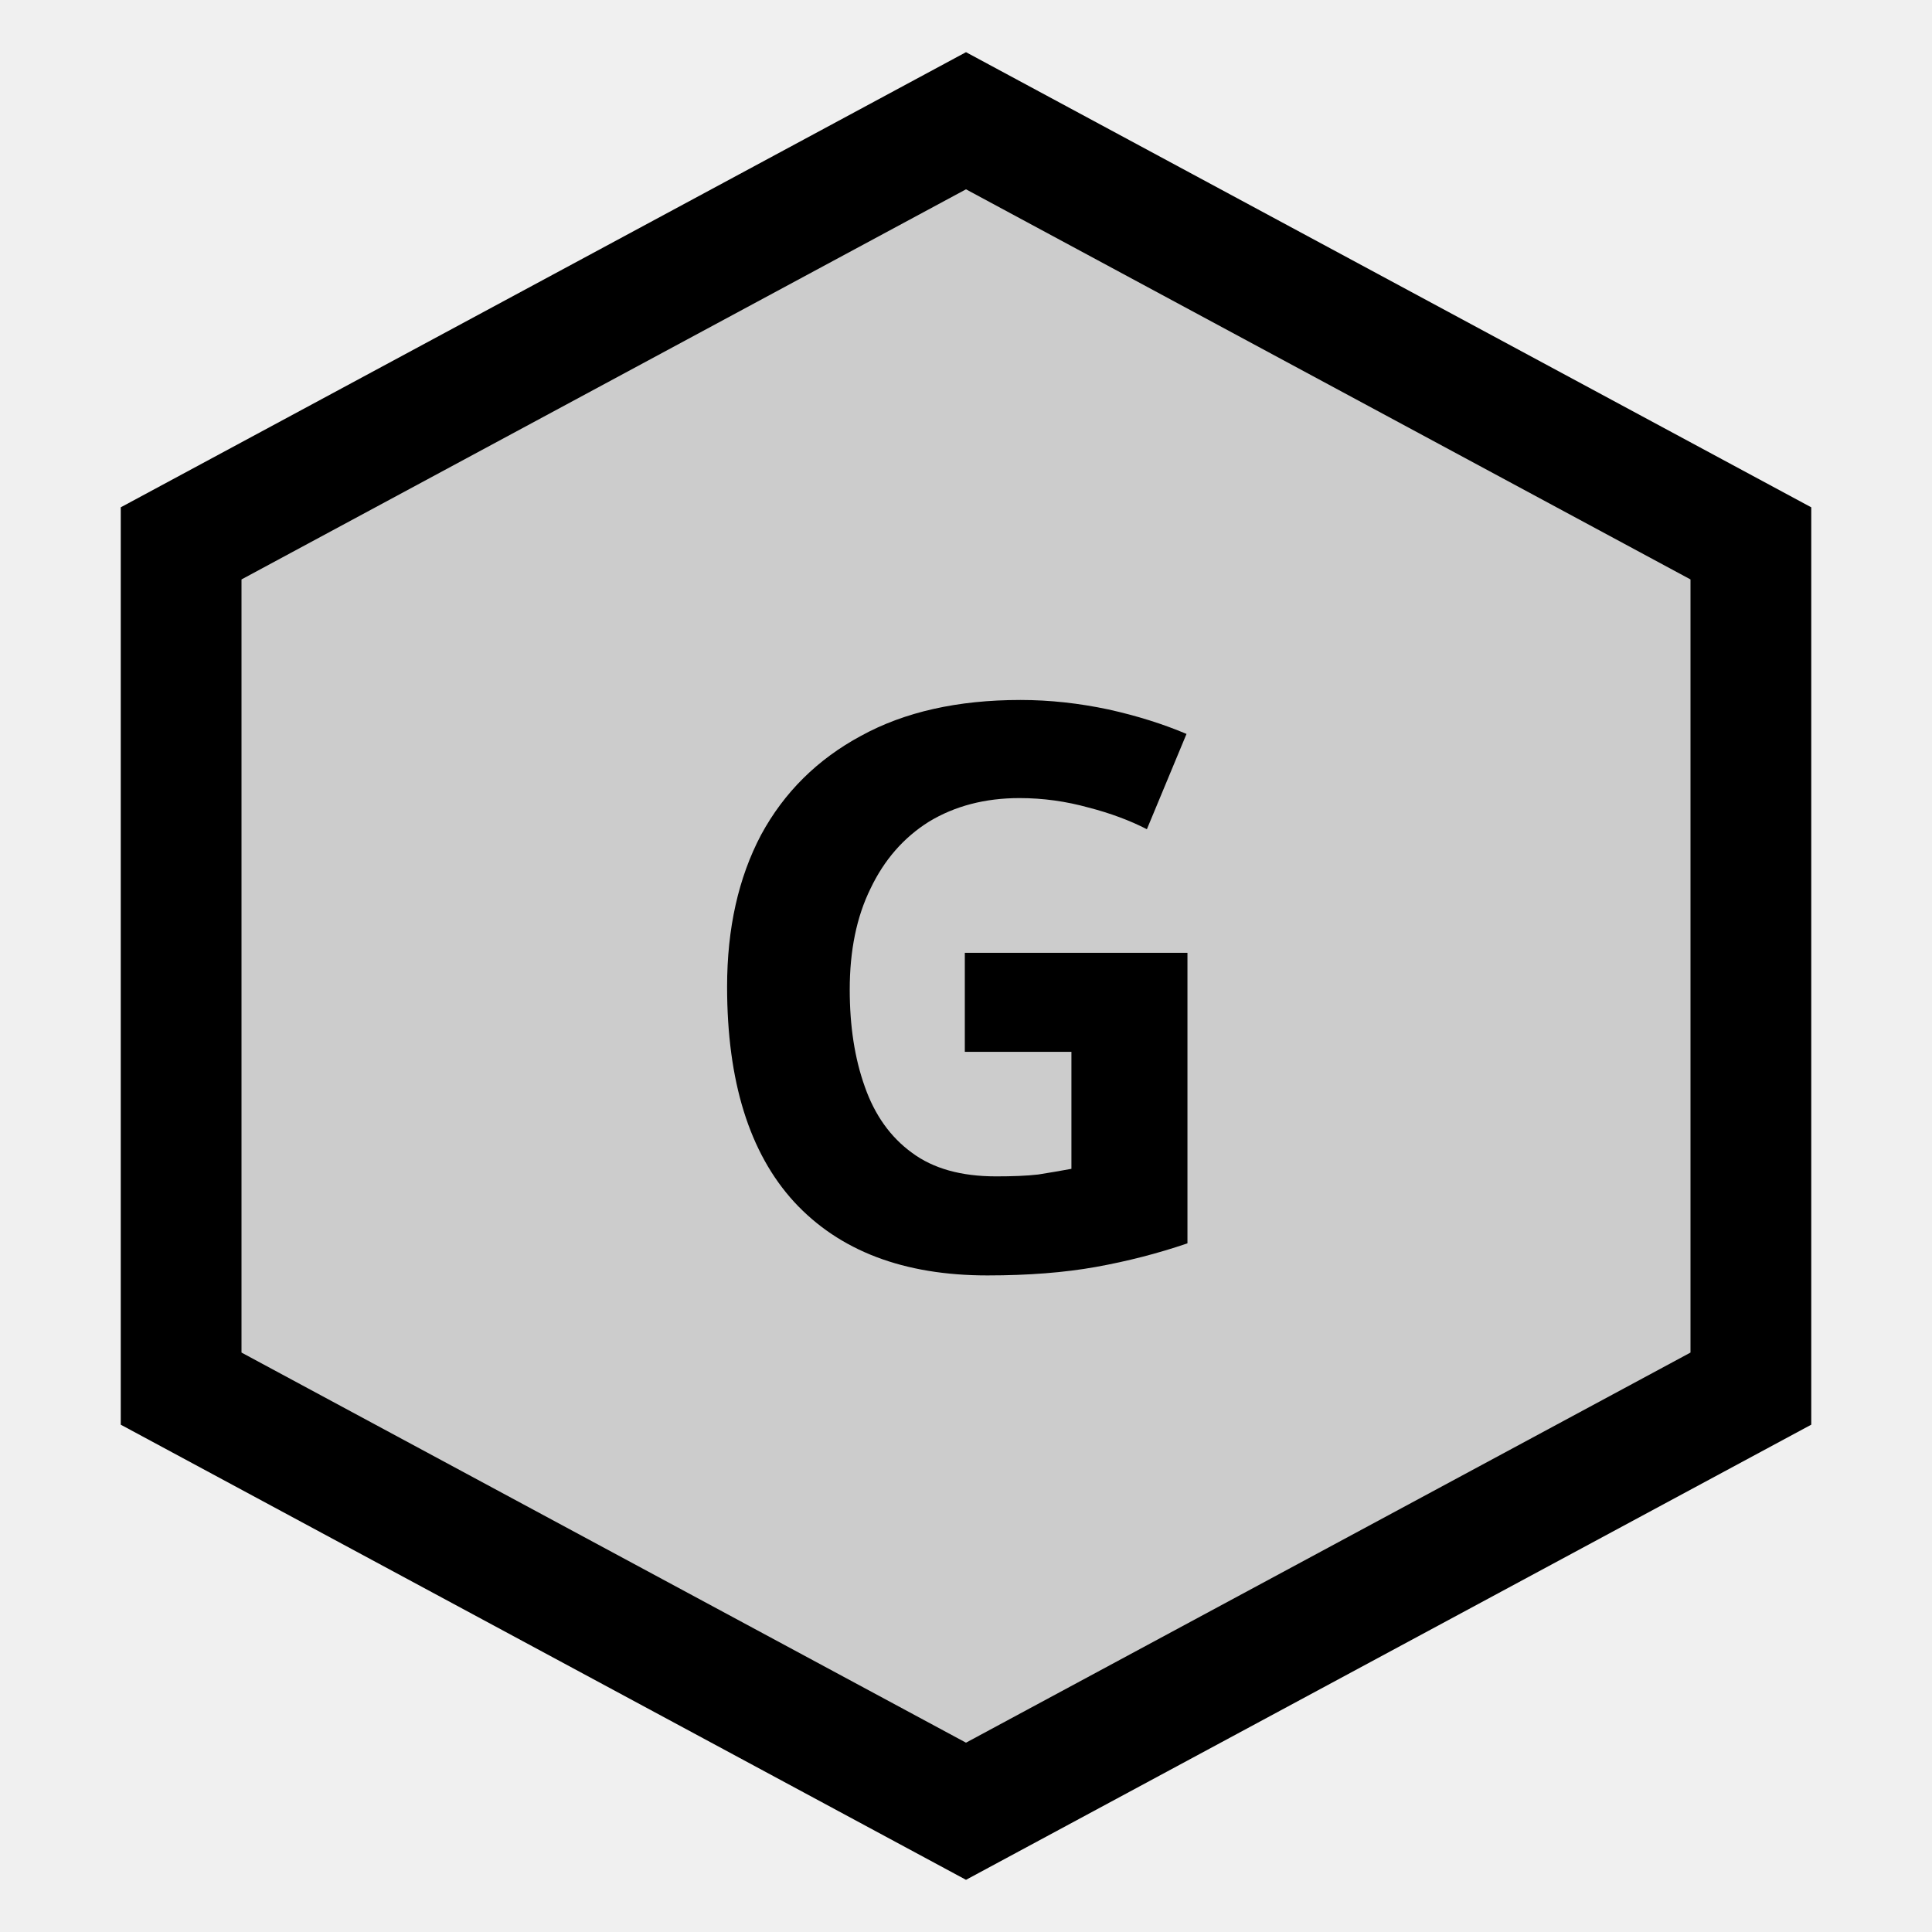
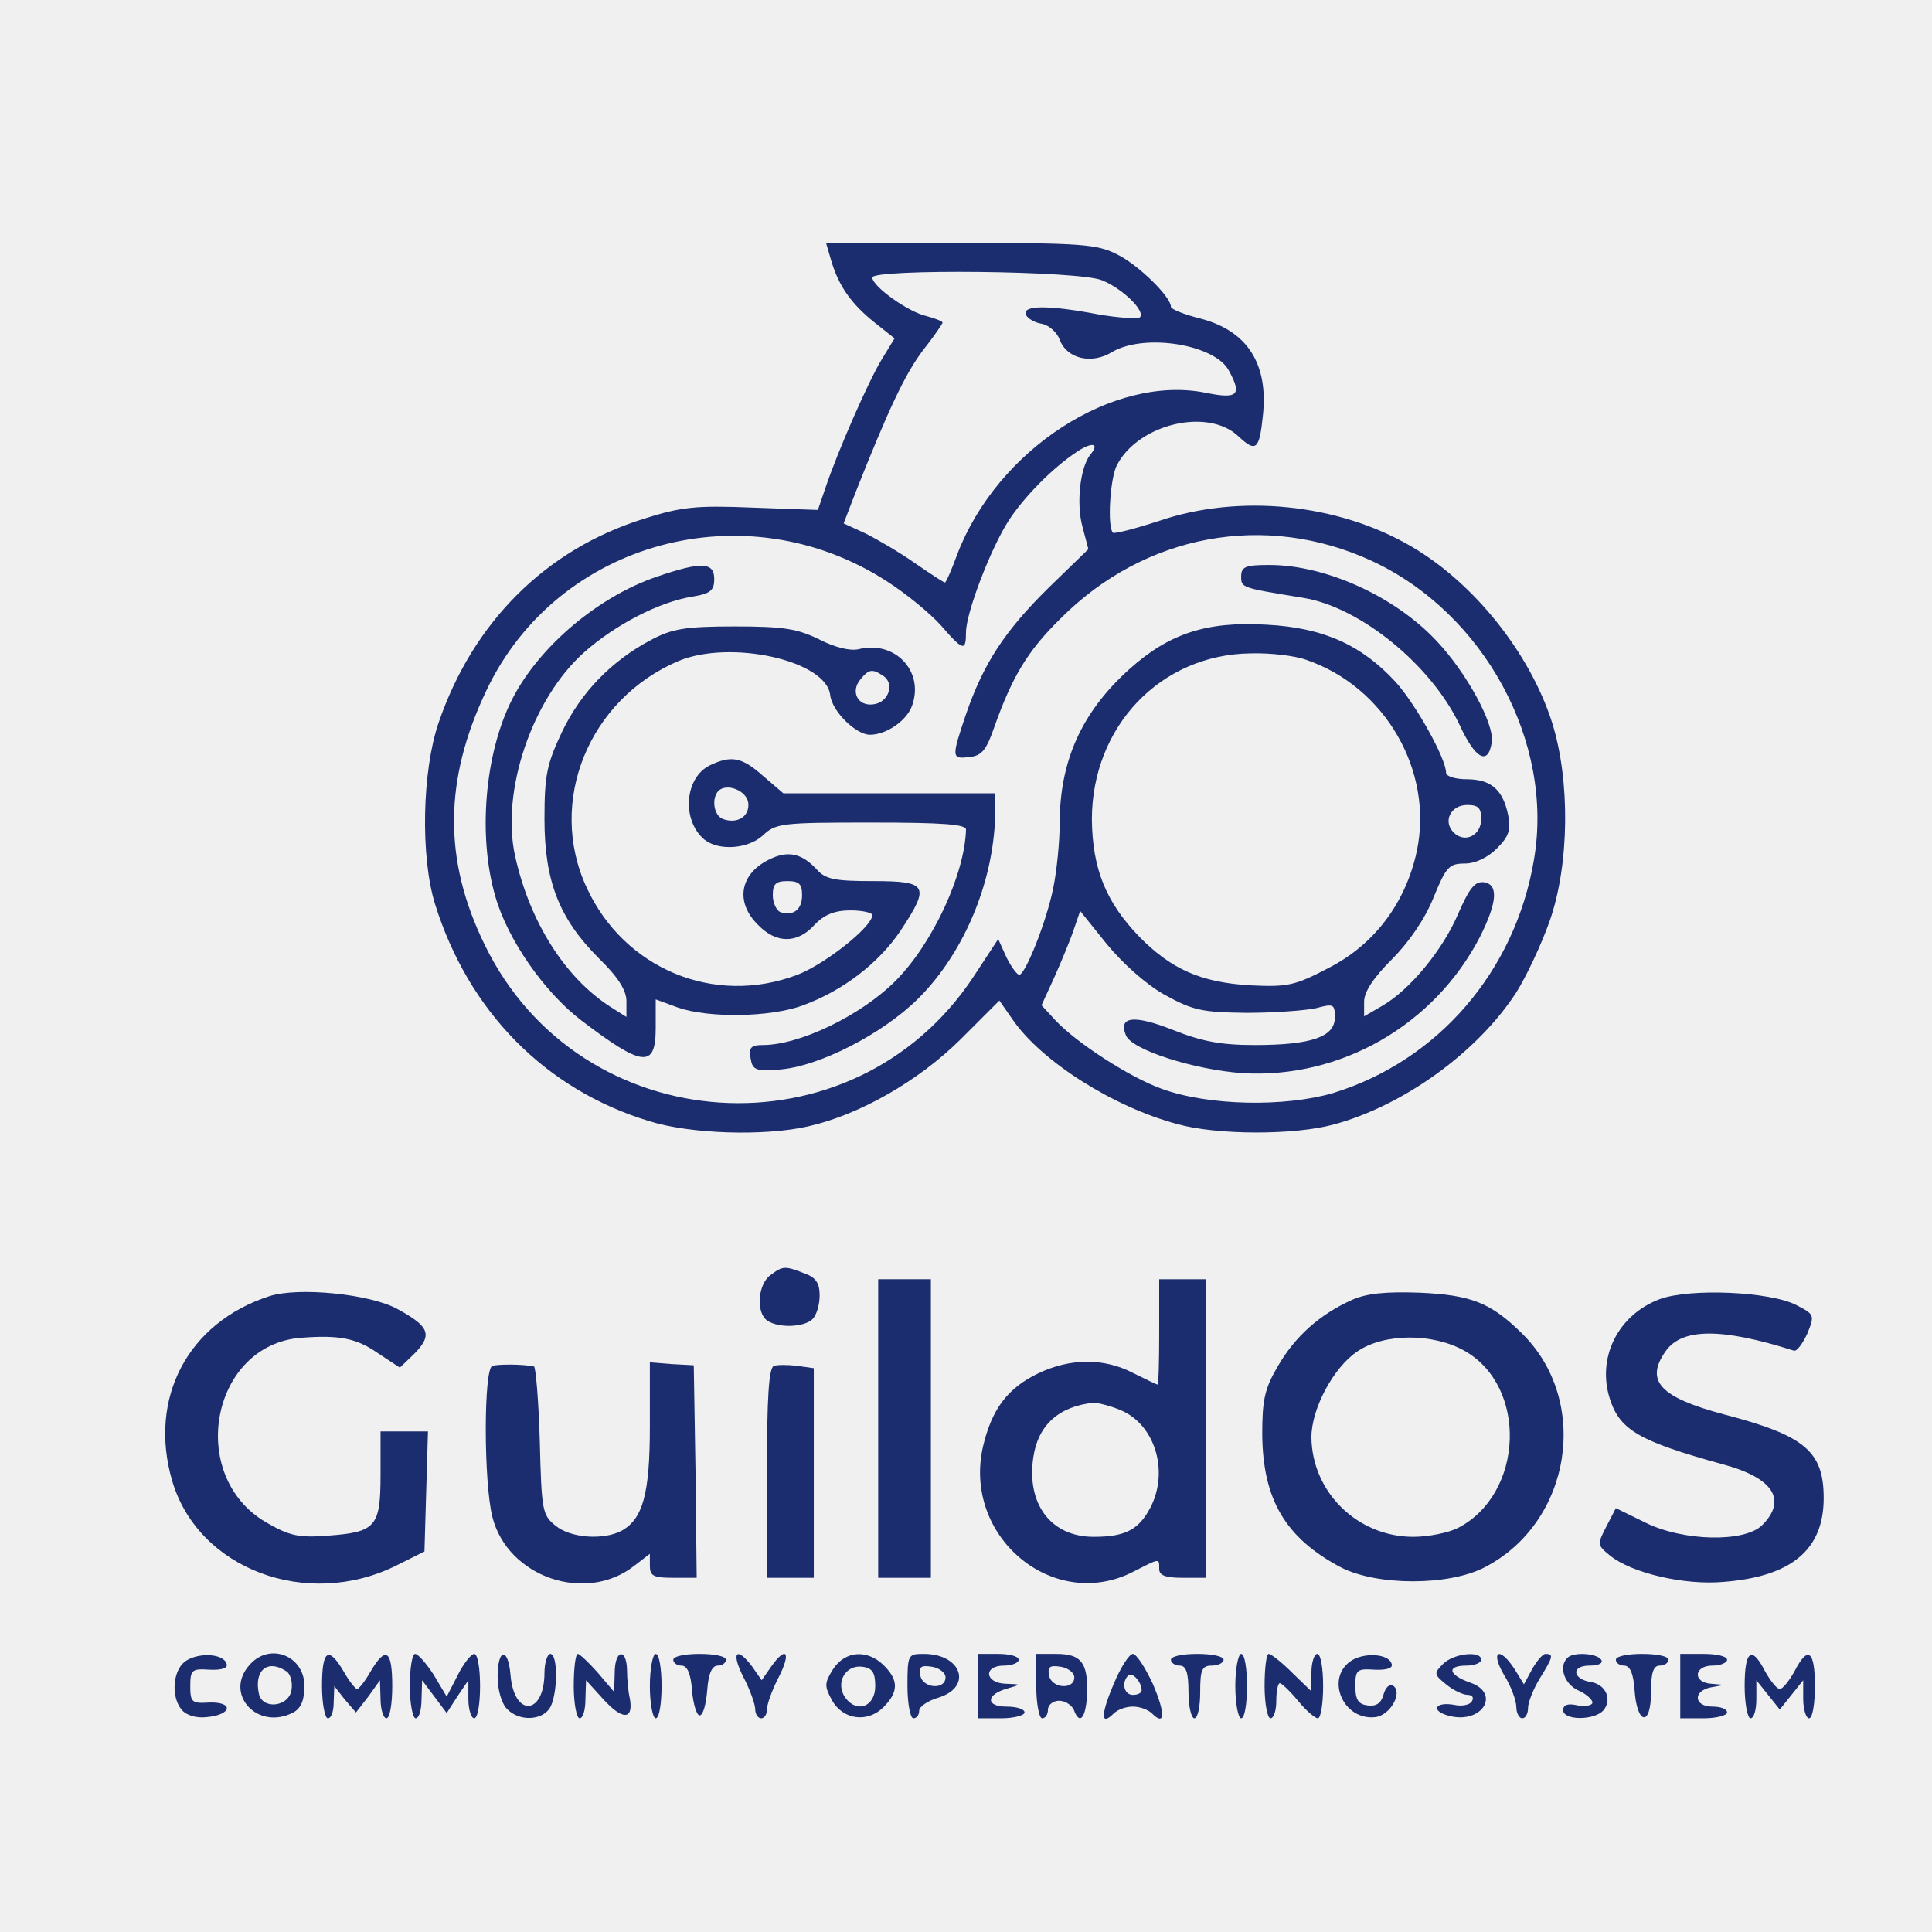
- <svg xmlns="http://www.w3.org/2000/svg" width="32" height="32" viewBox="0 0 32 32">
-   <defs>
-     <linearGradient id="lg" x1="0" y1="0" x2="1" y2="1">
-       <stop offset="0%" stop-color="oklch(0.65 0.22 290)" />
-       <stop offset="100%" stop-color="oklch(0.78 0.18 165)" />
-     </linearGradient>
-   </defs>
-   <path d="M16 2 L29 9 V23 L16 30 L3 23 V9 Z" fill="url(#lg)" opacity="0.15" />
-   <path d="M16 2 L29 9 V23 L16 30 L3 23 V9 Z" stroke="url(#lg)" stroke-width="2" fill="none" />
-   <text x="16" y="21" text-anchor="middle" font-size="13" font-weight="700" font-family="Rajdhani, sans-serif" fill="url(#lg)">G</text>
+ <svg xmlns="http://www.w3.org/2000/svg" version="1.0" width="500pt" height="500pt" viewBox="80 115 330 265" preserveAspectRatio="xMidYMid meet">
+   <style>
+   .logo { fill: #1B2D6E; }
+   @media (prefers-color-scheme: dark) { .logo { fill: #ffffff; } }
+ </style>
+   <g transform="translate(0,500) scale(0.1,-0.1)" class="logo" stroke="none">
+     <path d="M2220 3729 c13 -43 34 -73 74 -105 l34 -27 -22 -36 c-22 -36 -75 -156 -97 -222 l-12 -35 -112 4 c-97 4 -122 1 -185 -19 -167 -52 -292 -176 -351 -349 -28 -82 -31 -228 -6 -309 57 -183 188 -317 366 -371 70 -22 196 -26 271 -9 89 20 189 78 260 148 l67 67 23 -33 c49 -71 172 -149 281 -178 68 -19 199 -19 266 -1 120 32 247 124 313 226 17 27 43 82 57 122 34 97 35 241 4 339 -38 119 -134 239 -241 301 -125 73 -294 90 -431 43 -40 -13 -75 -22 -78 -20 -10 10 -5 94 7 116 37 70 155 98 207 49 30 -28 36 -24 42 34 10 89 -26 146 -107 167 -28 7 -50 16 -50 20 0 17 -55 71 -91 89 -35 18 -60 20 -268 20 l-230 0 9 -31z m463 -33 c36 -15 74 -53 64 -63 -4 -3 -36 -1 -71 5 -84 16 -129 16 -124 0 3 -7 15 -14 27 -16 12 -2 26 -14 31 -27 12 -33 55 -43 90 -21 55 32 175 13 199 -32 23 -42 15 -49 -39 -38 -158 32 -357 -97 -425 -276 -10 -27 -19 -48 -21 -48 -2 0 -25 15 -51 33 -27 19 -65 41 -85 51 l-37 17 20 52 c57 144 85 203 115 243 19 24 34 46 34 48 0 2 -12 7 -27 11 -32 7 -93 51 -93 66 0 15 355 12 393 -5z m-21 -298 c-17 -22 -24 -83 -13 -123 l10 -38 -68 -66 c-75 -74 -111 -129 -141 -216 -25 -74 -25 -77 6 -73 21 2 29 12 43 53 30 84 56 128 112 183 144 145 350 183 532 99 192 -89 312 -310 277 -511 -32 -190 -164 -343 -343 -398 -82 -24 -212 -22 -292 7 -54 19 -147 79 -183 118 l-23 25 22 48 c12 27 27 63 33 81 l11 32 45 -56 c27 -33 67 -69 99 -87 49 -27 64 -30 140 -31 47 0 101 4 119 8 30 8 32 7 32 -16 0 -33 -40 -47 -137 -47 -57 0 -90 6 -140 26 -66 26 -93 23 -80 -9 9 -25 116 -59 199 -65 168 -10 328 82 406 233 29 58 32 89 7 93 -16 2 -25 -10 -44 -53 -26 -62 -83 -131 -130 -158 l-31 -18 0 25 c0 17 16 41 48 73 29 29 57 70 71 106 21 51 26 57 53 57 18 0 39 10 55 26 20 20 24 31 19 57 -9 43 -29 61 -71 61 -19 0 -35 5 -35 11 0 24 -51 116 -86 155 -58 63 -123 93 -221 98 -102 6 -166 -15 -234 -76 -81 -73 -119 -156 -119 -264 0 -31 -5 -81 -11 -110 -12 -59 -48 -148 -58 -148 -4 0 -14 14 -22 30 l-14 31 -42 -64 c-205 -311 -672 -281 -835 54 -71 145 -70 282 3 435 121 255 443 342 684 186 33 -21 74 -55 92 -75 38 -44 43 -45 43 -12 0 33 42 143 73 191 26 40 74 89 116 117 27 18 40 15 23 -5z m369 -350 c135 -46 218 -190 189 -327 -19 -88 -72 -159 -150 -199 -59 -31 -71 -33 -135 -30 -83 5 -134 27 -189 83 -57 59 -80 116 -81 200 0 159 117 282 271 284 34 1 76 -4 95 -11z m299 -272 c0 -28 -28 -42 -47 -23 -19 19 -5 47 23 47 19 0 24 -5 24 -24z" />
+     <path d="M1922 3190 c-100 -34 -201 -119 -247 -209 -47 -92 -59 -234 -29 -337 21 -74 84 -164 147 -212 105 -80 127 -82 127 -13 l0 49 38 -14 c52 -18 158 -17 214 4 68 25 129 72 166 127 51 77 47 85 -46 85 -66 0 -82 3 -97 20 -26 28 -50 33 -83 16 -49 -25 -56 -73 -17 -111 31 -32 67 -32 96 0 17 18 35 25 62 25 20 0 37 -4 37 -8 0 -20 -81 -84 -128 -102 -142 -54 -296 10 -360 149 -68 147 4 322 157 387 89 37 252 1 259 -58 3 -28 44 -68 68 -68 28 0 63 24 72 50 21 59 -30 112 -92 96 -14 -3 -40 3 -67 17 -37 18 -60 22 -144 22 -85 0 -107 -4 -143 -23 -68 -36 -120 -90 -152 -157 -26 -55 -30 -74 -30 -149 0 -106 25 -170 93 -238 33 -32 47 -55 47 -73 l0 -27 -27 17 c-78 50 -138 145 -163 257 -25 111 29 270 118 349 53 47 128 86 185 95 31 5 37 11 37 30 0 29 -22 30 -98 4z m386 -169 c21 -13 10 -46 -16 -49 -27 -4 -40 22 -22 43 14 17 20 18 38 6z m-138 -375 c0 -25 -15 -36 -37 -29 -7 3 -13 16 -13 29 0 19 5 24 25 24 20 0 25 -5 25 -24z" />
+     <path d="M2920 3190 c0 -19 1 -19 105 -36 97 -15 219 -114 268 -217 27 -59 49 -70 55 -30 5 31 -43 119 -94 173 -71 76 -189 130 -286 130 -41 0 -48 -3 -48 -20z" />
+     <path d="M2013 2868 c-44 -21 -49 -94 -10 -127 25 -20 75 -16 100 7 22 21 33 22 185 22 123 0 162 -3 162 -12 -2 -75 -56 -193 -119 -257 -59 -60 -165 -111 -228 -111 -20 0 -24 -4 -21 -22 3 -20 8 -23 47 -20 68 4 179 61 240 122 80 80 131 205 131 323 l0 27 -181 0 -181 0 -35 30 c-36 32 -54 35 -90 18z m65 -64 c3 -23 -18 -37 -43 -28 -16 6 -20 35 -8 48 14 14 48 1 51 -20z" />
+     <path d="M2116 1997 c-22 -16 -25 -65 -5 -78 20 -13 63 -11 77 3 7 7 12 25 12 40 0 21 -6 31 -26 38 -33 13 -37 13 -58 -3z" />
+     <path d="M2300 1735 l0 -255 45 0 45 0 0 255 0 255 -45 0 -45 0 0 -255z" />
+     <path d="M2780 1900 c0 -49 -1 -90 -3 -90 -1 0 -20 9 -42 20 -50 26 -108 25 -162 -1 -52 -25 -79 -61 -94 -125 -35 -154 120 -283 256 -214 47 24 45 24 45 5 0 -11 11 -15 40 -15 l40 0 0 255 0 255 -40 0 -40 0 0 -90z m-65 -134 c58 -25 82 -104 50 -166 -20 -38 -43 -50 -97 -50 -73 0 -115 56 -103 136 8 55 44 87 103 93 7 0 28 -5 47 -13z" />
+     <path d="M1260 1961 c-139 -45 -207 -174 -166 -315 44 -151 230 -221 383 -145 l48 24 3 103 3 102 -41 0 -40 0 0 -74 c0 -89 -8 -98 -90 -104 -51 -4 -66 0 -106 23 -136 80 -93 304 61 315 65 5 94 -1 130 -26 l38 -25 25 24 c31 32 26 46 -29 76 -47 26 -170 38 -219 22z" />
+     <path d="M3110 1955 c-56 -25 -98 -63 -127 -113 -23 -39 -27 -58 -27 -117 1 -112 40 -177 134 -227 62 -32 185 -32 246 0 149 77 181 285 63 400 -53 52 -86 65 -174 69 -57 2 -90 -1 -115 -12z m191 -87 c109 -61 102 -245 -11 -303 -16 -8 -50 -15 -76 -15 -95 0 -173 76 -174 170 0 49 38 120 79 147 46 31 128 31 182 1z" />
+     <path d="M3635 1956 c-72 -27 -108 -101 -85 -171 17 -53 51 -72 192 -111 87 -23 111 -61 68 -104 -30 -30 -136 -28 -201 5 l-49 24 -16 -31 c-16 -31 -16 -32 6 -50 37 -30 127 -51 194 -45 116 9 171 55 171 143 0 80 -32 107 -170 143 -109 29 -136 57 -100 108 28 40 96 40 219 1 5 -2 15 12 23 29 13 32 12 33 -19 49 -45 23 -181 29 -233 10z" />
+     <path d="M1641 1842 c-15 -5 -15 -198 0 -258 26 -103 160 -149 243 -83 l26 20 0 -20 c0 -18 6 -21 40 -21 l40 0 -2 181 -3 182 -37 2 -38 3 0 -110 c0 -115 -12 -158 -49 -178 -31 -16 -87 -12 -112 9 -23 18 -24 27 -27 145 -2 69 -7 127 -10 127 -19 4 -61 4 -71 1z" />
+     <path d="M2122 1842 c-9 -3 -12 -56 -12 -183 l0 -179 40 0 40 0 0 179 0 179 -28 4 c-16 2 -34 2 -40 0z" />
+     <path d="M1116 1337 c-21 -16 -24 -60 -6 -82 8 -10 25 -15 43 -13 43 4 47 26 5 25 -30 -2 -33 0 -33 28 0 28 3 30 33 28 21 -1 32 3 29 10 -5 18 -49 20 -71 4z" />
+     <path d="M1227 1332 c-46 -50 13 -114 74 -82 13 7 19 21 19 45 0 52 -59 75 -93 37z m61 -11 c8 -4 12 -19 10 -32 -4 -30 -51 -35 -56 -6 -8 39 15 58 46 38z" />
+     <path d="M1350 1295 c0 -30 5 -55 10 -55 6 0 10 12 10 28 l1 27 18 -23 19 -22 21 27 20 28 1 -32 c0 -18 5 -33 10 -33 6 0 10 25 10 55 0 62 -11 69 -37 25 -9 -16 -20 -30 -23 -30 -3 0 -14 14 -23 30 -26 44 -37 37 -37 -25z" />
+     <path d="M1500 1295 c0 -30 5 -55 10 -55 6 0 10 15 10 33 l1 32 21 -28 21 -28 18 28 19 28 0 -32 c0 -18 5 -33 10 -33 6 0 10 25 10 55 0 30 -4 55 -10 55 -5 0 -18 -16 -28 -36 l-19 -37 -22 37 c-13 20 -27 36 -32 36 -5 0 -9 -25 -9 -55z" />
+     <path d="M1650 1311 c0 -23 7 -46 16 -55 21 -22 61 -20 74 3 13 25 13 91 0 91 -5 0 -10 -15 -10 -32 0 -73 -52 -77 -58 -4 -4 48 -22 46 -22 -3z" />
+     <path d="M1780 1295 c0 -30 5 -55 10 -55 6 0 10 15 10 33 l1 32 30 -33 c32 -35 51 -35 45 1 -3 12 -5 34 -5 50 -1 38 -21 34 -21 -5 l-1 -33 -28 33 c-15 17 -31 32 -34 32 -4 0 -7 -25 -7 -55z" />
+     <path d="M1910 1295 c0 -30 5 -55 10 -55 6 0 10 25 10 55 0 30 -4 55 -10 55 -5 0 -10 -25 -10 -55z" />
+     <path d="M1950 1340 c0 -5 6 -10 14 -10 10 0 16 -14 18 -42 2 -24 8 -43 13 -43 6 0 11 19 13 43 2 28 8 42 18 42 8 0 14 5 14 10 0 6 -20 10 -45 10 -25 0 -45 -4 -45 -10z" />
+     <path d="M2070 1310 c11 -21 20 -46 20 -55 0 -8 5 -15 10 -15 6 0 10 7 10 15 0 9 9 34 20 55 22 43 13 55 -13 18 l-16 -23 -16 23 c-27 36 -37 25 -15 -18z" />
+     <path d="M2223 1324 c-15 -24 -15 -29 -2 -53 19 -34 61 -39 88 -12 26 26 26 46 1 71 -28 28 -66 26 -87 -6z m72 -29 c0 -35 -31 -47 -51 -20 -18 25 0 57 29 53 17 -2 22 -10 22 -33z" />
+     <path d="M2350 1295 c0 -30 5 -55 10 -55 6 0 10 6 10 13 0 7 15 17 32 22 60 18 41 75 -24 75 -27 0 -28 -1 -28 -55z m65 15 c0 -22 -39 -19 -43 3 -3 15 1 18 20 15 12 -2 23 -10 23 -18z" />
+     <path d="M2470 1295 l0 -55 40 0 c22 0 40 5 40 10 0 6 -14 10 -31 10 -36 0 -35 21 2 31 24 7 24 7 -3 8 -36 1 -39 31 -3 31 14 0 25 5 25 10 0 6 -16 10 -35 10 l-35 0 0 -55z" />
+     <path d="M2570 1295 c0 -30 5 -55 10 -55 6 0 10 7 10 15 0 8 9 15 19 15 10 0 21 -7 25 -15 10 -28 21 -15 23 28 1 52 -10 67 -53 67 l-34 0 0 -55z m65 15 c0 -22 -39 -19 -43 3 -3 15 1 18 20 15 12 -2 23 -10 23 -18z" />
+     <path d="M2702 1298 c-22 -52 -22 -72 0 -50 7 7 21 12 33 12 12 0 26 -5 33 -12 22 -22 23 0 1 51 -13 28 -28 51 -34 51 -6 0 -21 -23 -33 -52z m48 -10 c0 -5 -7 -8 -15 -8 -15 0 -20 21 -8 33 7 7 23 -11 23 -25z" />
+     <path d="M2800 1340 c0 -5 7 -10 15 -10 11 0 15 -12 15 -45 0 -25 5 -45 10 -45 6 0 10 20 10 45 0 38 3 45 20 45 11 0 20 5 20 10 0 6 -20 10 -45 10 -25 0 -45 -4 -45 -10z" />
+     <path d="M2910 1295 c0 -30 5 -55 10 -55 6 0 10 25 10 55 0 30 -4 55 -10 55 -5 0 -10 -25 -10 -55z" />
+     <path d="M2960 1295 c0 -30 5 -55 10 -55 6 0 10 14 10 30 0 17 3 30 6 30 3 0 17 -13 31 -30 13 -16 29 -30 34 -30 5 0 9 25 9 55 0 30 -4 55 -10 55 -5 0 -10 -14 -10 -32 l0 -32 -33 32 c-18 18 -36 32 -40 32 -4 0 -7 -25 -7 -55z" />
+     <path d="M3106 1337 c-42 -31 -11 -101 43 -95 26 3 48 43 30 54 -6 3 -13 -4 -16 -16 -4 -14 -12 -20 -27 -18 -16 2 -21 10 -21 33 0 28 3 30 33 28 21 -1 32 3 29 10 -5 18 -49 20 -71 4z" />
+     <path d="M3265 1333 c-16 -16 -16 -18 5 -35 12 -10 29 -18 37 -18 8 0 11 -5 7 -11 -3 -6 -17 -9 -30 -6 -34 6 -41 -11 -8 -19 56 -14 88 39 35 57 -37 13 -41 29 -6 29 14 0 25 5 25 10 0 16 -47 11 -65 -7z" />
+     <path d="M3369 1314 c12 -19 21 -44 21 -55 0 -10 5 -19 10 -19 6 0 10 8 10 18 0 9 9 32 20 50 23 37 24 42 10 42 -5 0 -15 -12 -23 -26 l-14 -26 -16 26 c-26 40 -42 31 -18 -10z" />
+     <path d="M3477 1343 c-15 -15 -5 -44 18 -55 14 -6 25 -16 25 -21 0 -5 -11 -7 -25 -5 -17 4 -25 1 -25 -8 0 -18 54 -18 69 0 15 18 4 44 -22 48 -31 5 -34 28 -2 28 15 0 24 4 20 10 -7 11 -48 14 -58 3z" />
+     <path d="M3560 1340 c0 -5 6 -10 14 -10 10 0 16 -13 18 -42 4 -59 28 -63 28 -4 0 34 4 46 15 46 8 0 15 5 15 10 0 6 -20 10 -45 10 -25 0 -45 -4 -45 -10z" />
+     <path d="M3670 1295 l0 -55 40 0 c22 0 40 5 40 10 0 6 -11 10 -25 10 -32 0 -34 27 -2 33 l22 4 -22 2 c-32 2 -30 31 2 31 14 0 25 5 25 10 0 6 -18 10 -40 10 l-40 0 0 -55z" />
+     <path d="M3780 1295 c0 -30 5 -55 10 -55 6 0 10 15 10 33 l0 32 20 -25 20 -25 20 25 20 25 0 -32 c0 -18 5 -33 10 -33 6 0 10 25 10 55 0 61 -12 70 -35 25 -9 -16 -20 -30 -25 -30 -5 0 -16 14 -25 30 -23 45 -35 36 -35 -25z" />
+   </g>
</svg>
